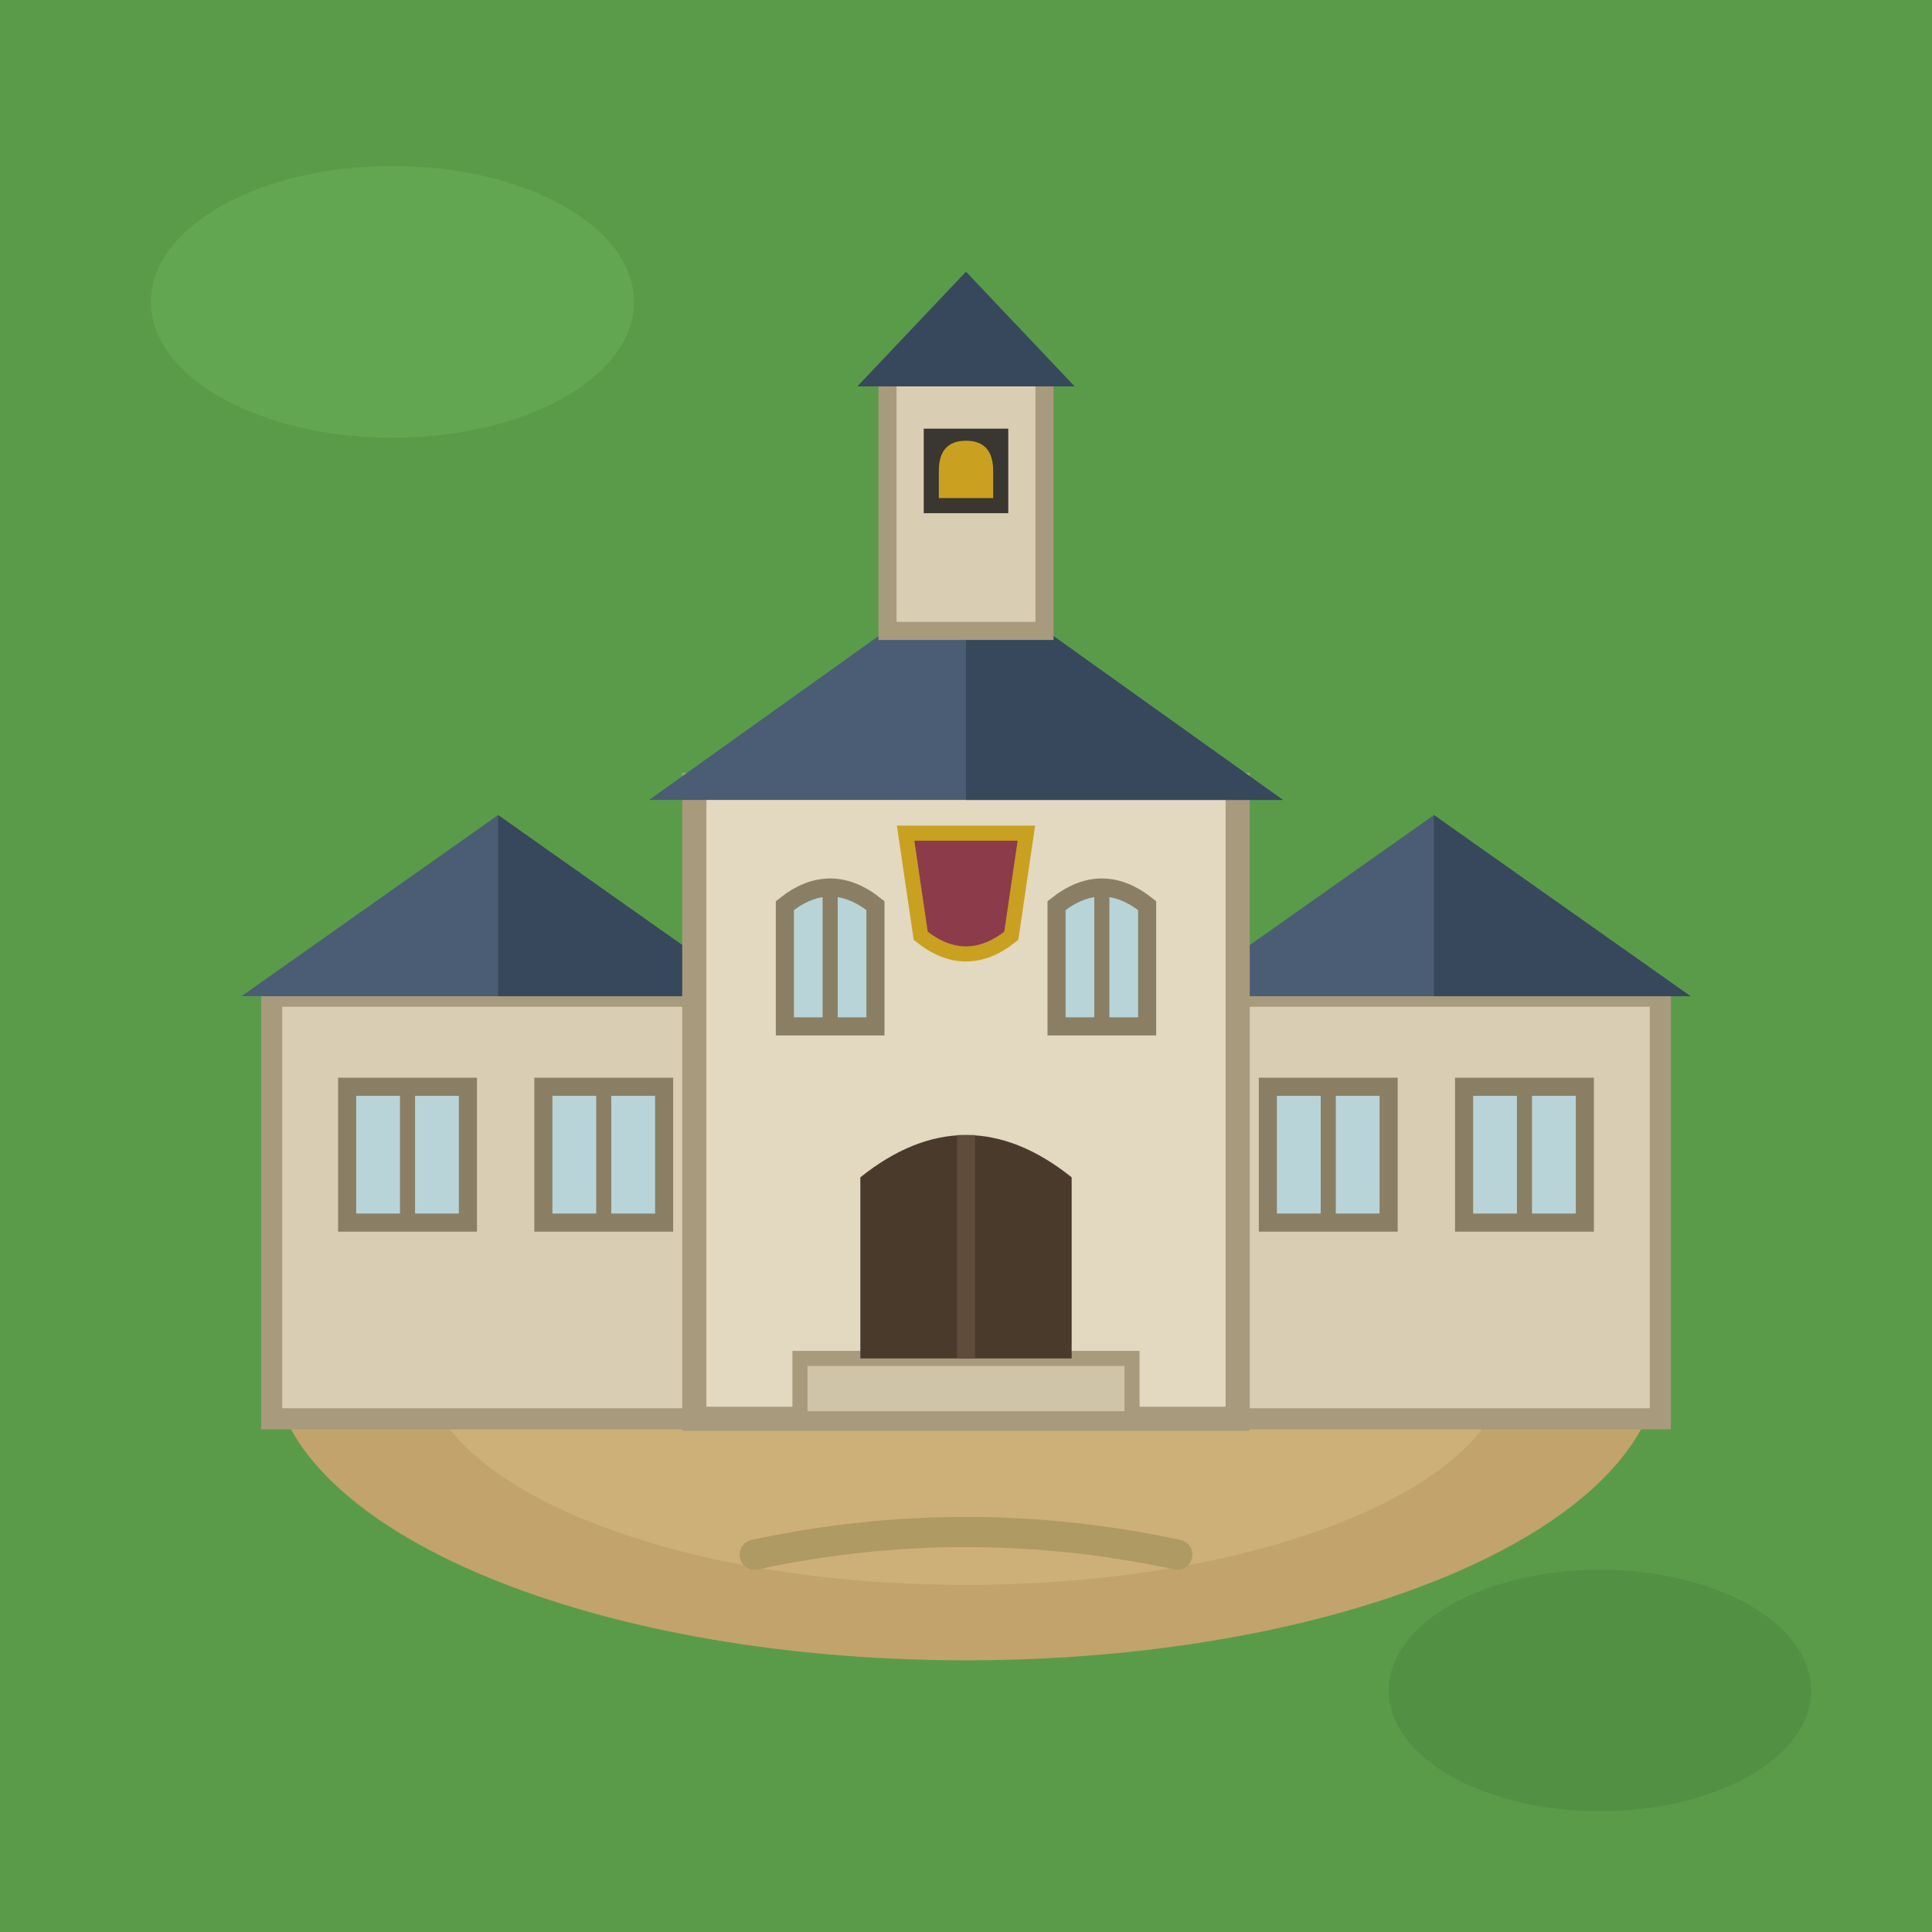
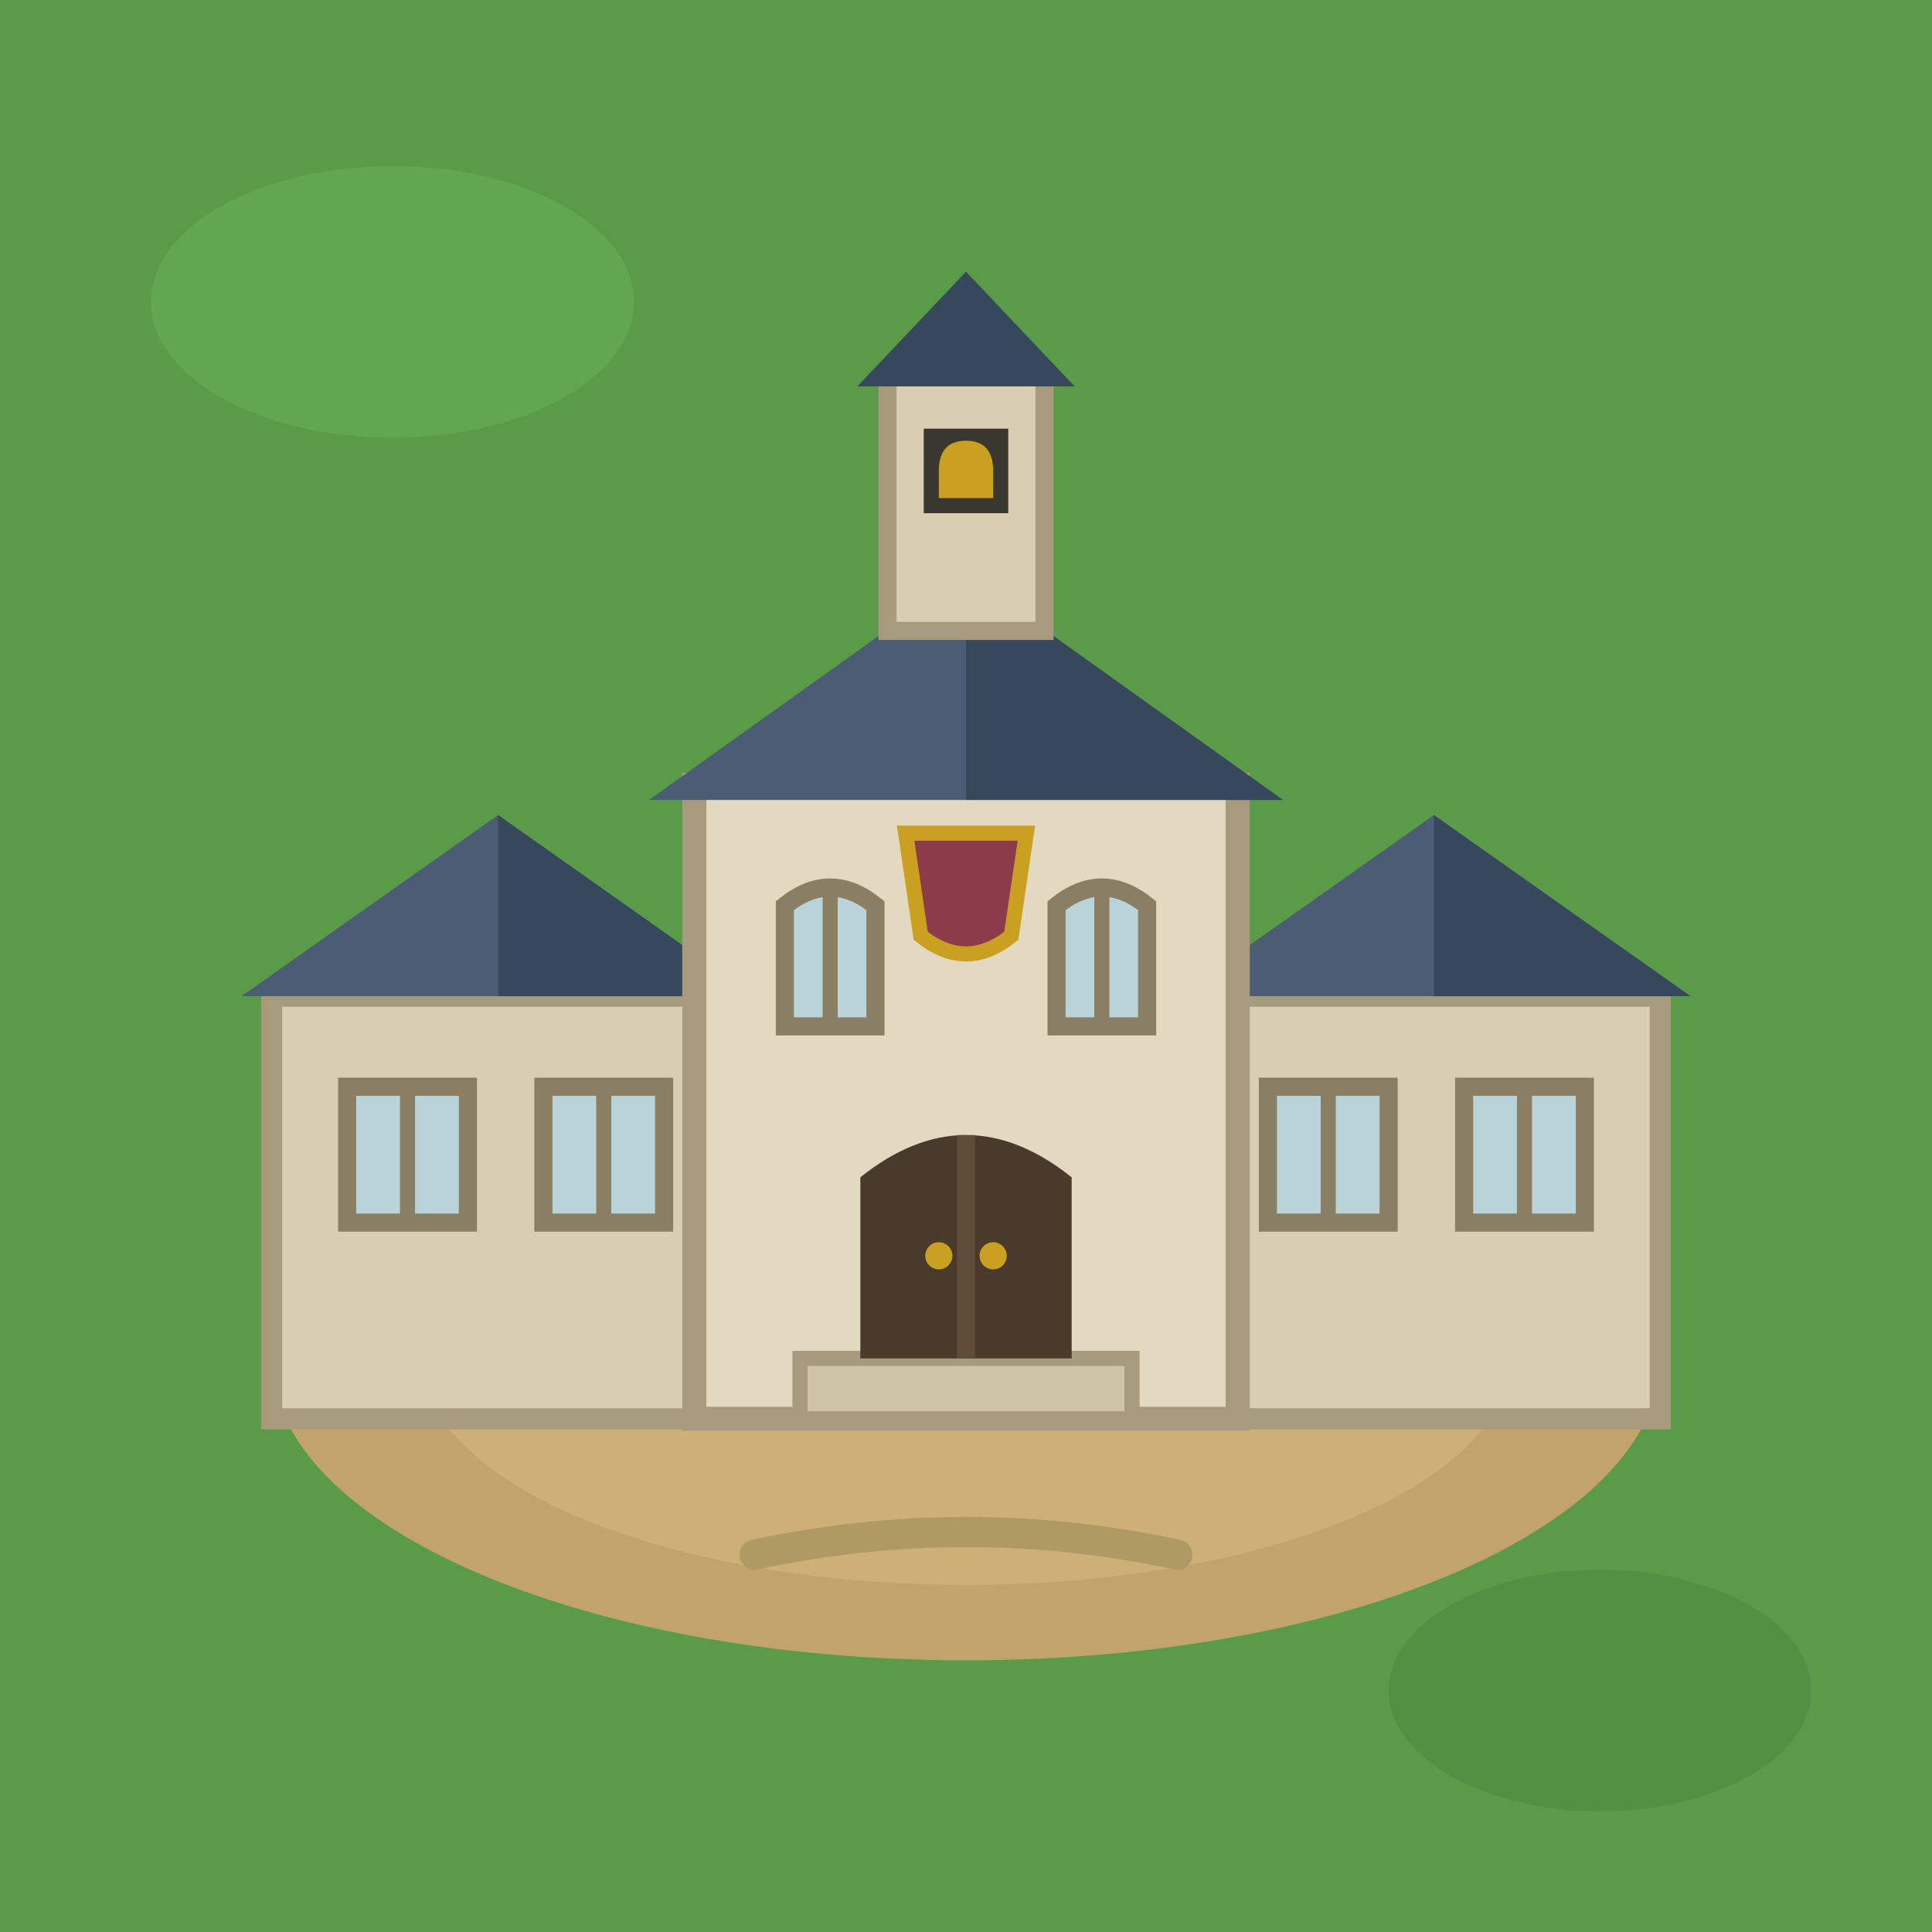
<svg xmlns="http://www.w3.org/2000/svg" viewBox="0 0 64 64">
  <rect width="64" height="64" fill="#5a9b4a" />
  <ellipse cx="13" cy="10" rx="8" ry="4.5" fill="#63a651" />
  <ellipse cx="53" cy="56" rx="7" ry="4" fill="#529044" />
  <ellipse cx="32" cy="45" rx="23" ry="10" fill="#c2a36c" />
  <ellipse cx="32" cy="45" rx="18" ry="7.5" fill="#cdb078" />
  <g>
    <rect x="9" y="33" width="15" height="14" fill="#d9cdb4" stroke="#a89a7c" stroke-width="0.7" />
    <polygon points="8,33 16.5,27 25,33" fill="#4a5d74" />
    <polygon points="16.5,27 25,33 16.5,33" fill="#37485c" />
    <rect x="40" y="33" width="15" height="14" fill="#d9cdb4" stroke="#a89a7c" stroke-width="0.7" />
    <polygon points="39,33 47.5,27 56,33" fill="#4a5d74" />
    <polygon points="47.5,27 56,33 47.5,33" fill="#37485c" />
  </g>
  <rect x="23" y="26" width="18" height="21" fill="#e3d8c0" stroke="#a89a7c" stroke-width="0.8" />
  <polygon points="21.5,26.5 32,19 42.5,26.5" fill="#4a5d74" />
  <polygon points="32,19 42.5,26.5 32,26.5" fill="#37485c" />
  <g>
    <rect x="29.4" y="12.5" width="5.2" height="8.4" fill="#d9cdb4" stroke="#a89a7c" stroke-width="0.6" />
    <polygon points="28.4,12.8 32,9 35.6,12.8" fill="#37485c" />
    <path d="M30.6 14.2 h2.8 v2.8 h-2.8 Z" fill="#3a3630" />
    <path d="M32 14.6 q-0.9 0 -0.9 1 l0 0.9 h1.8 l0 -0.9 q0 -1 -0.9 -1" fill="#c9a020" />
  </g>
  <g fill="#b9d4d8" stroke="#8a7f64" stroke-width="0.6">
    <path d="M26 30 l0 4 l3 0 l0 -4 q-1.5 -1.2 -3 0 Z" />
    <path d="M35 30 l0 4 l3 0 l0 -4 q-1.5 -1.2 -3 0 Z" />
    <rect x="11.5" y="36" width="4" height="4.5" />
    <rect x="18" y="36" width="4" height="4.5" />
    <rect x="42" y="36" width="4" height="4.5" />
    <rect x="48.5" y="36" width="4" height="4.5" />
  </g>
  <path d="M13.5 36 V40.5 M20 36 V40.5 M44 36 V40.5 M50.5 36 V40.5 M27.5 29.4 V34 M36.5 29.4 V34" stroke="#8a7f64" stroke-width="0.5" />
  <rect x="26.5" y="45" width="11" height="2" fill="#cfc3a8" stroke="#a89a7c" stroke-width="0.5" />
  <path d="M28.5 45 L28.5 39 Q32 36.2 35.5 39 L35.5 45 Z" fill="#4a3a2c" />
  <path d="M32 37.6 V45" stroke="#5f4c3a" stroke-width="0.6" />
+   <g fill="#c9a020">
+     <circle cx="31.1" cy="41.6" r="0.45" />
+     <circle cx="32.9" cy="41.6" r="0.45" />
+   </g>
  <path d="M30 27.6 h4 l-0.5 3.4 q-1.5 1.2 -3 0 Z" fill="#8c3b4a" stroke="#c9a020" stroke-width="0.5" />
  <path d="M25 51.5 Q32 50 39 51.5" stroke="#b09a63" stroke-width="1" fill="none" stroke-linecap="round" />
</svg>
